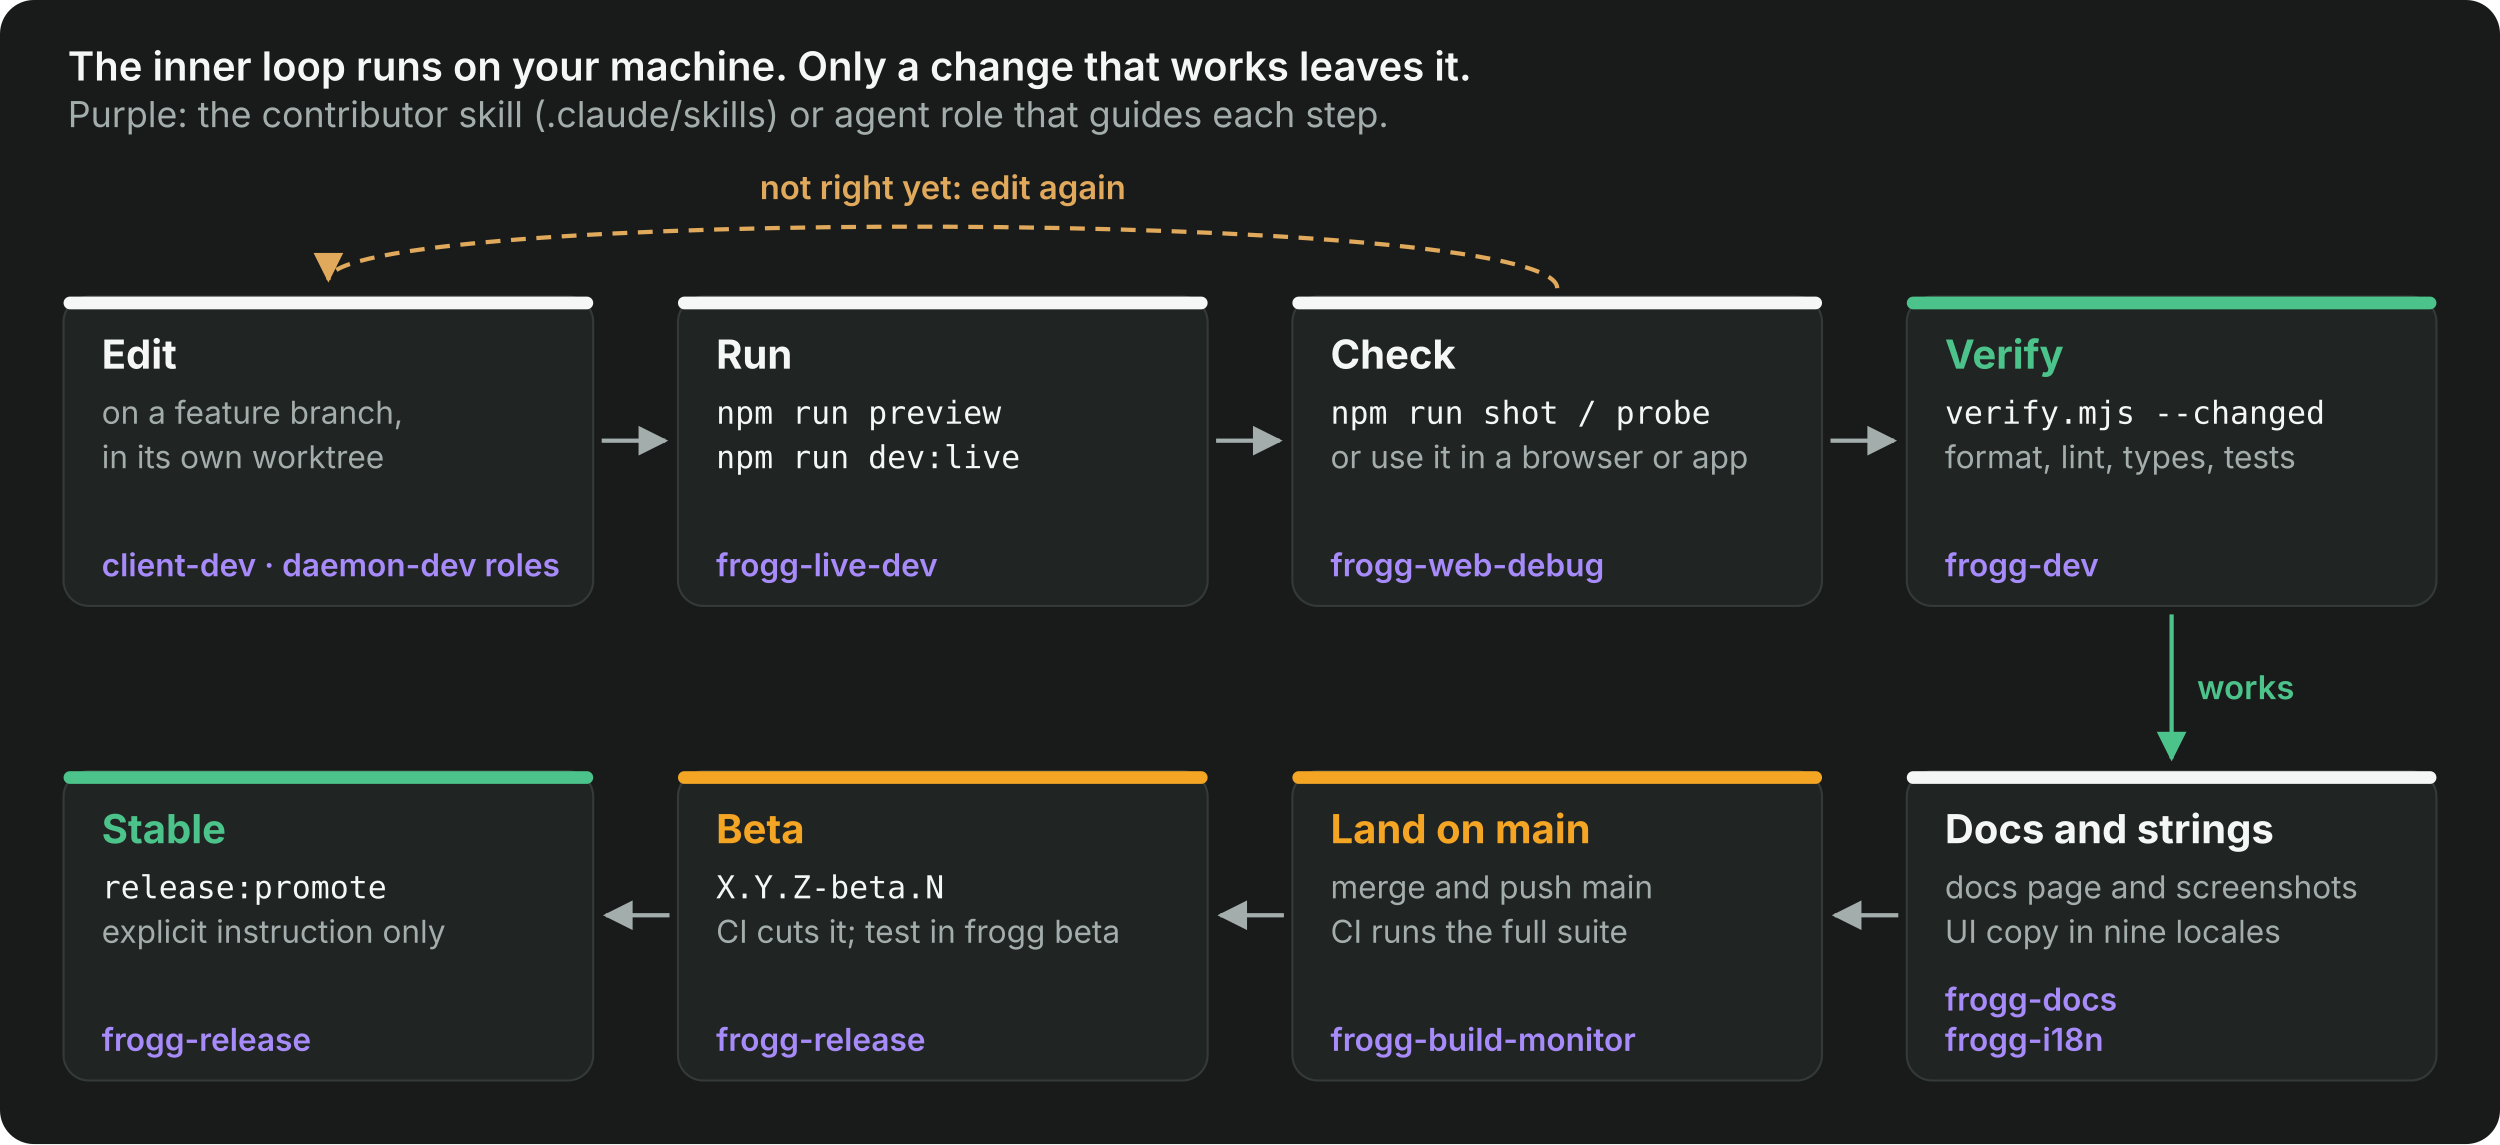
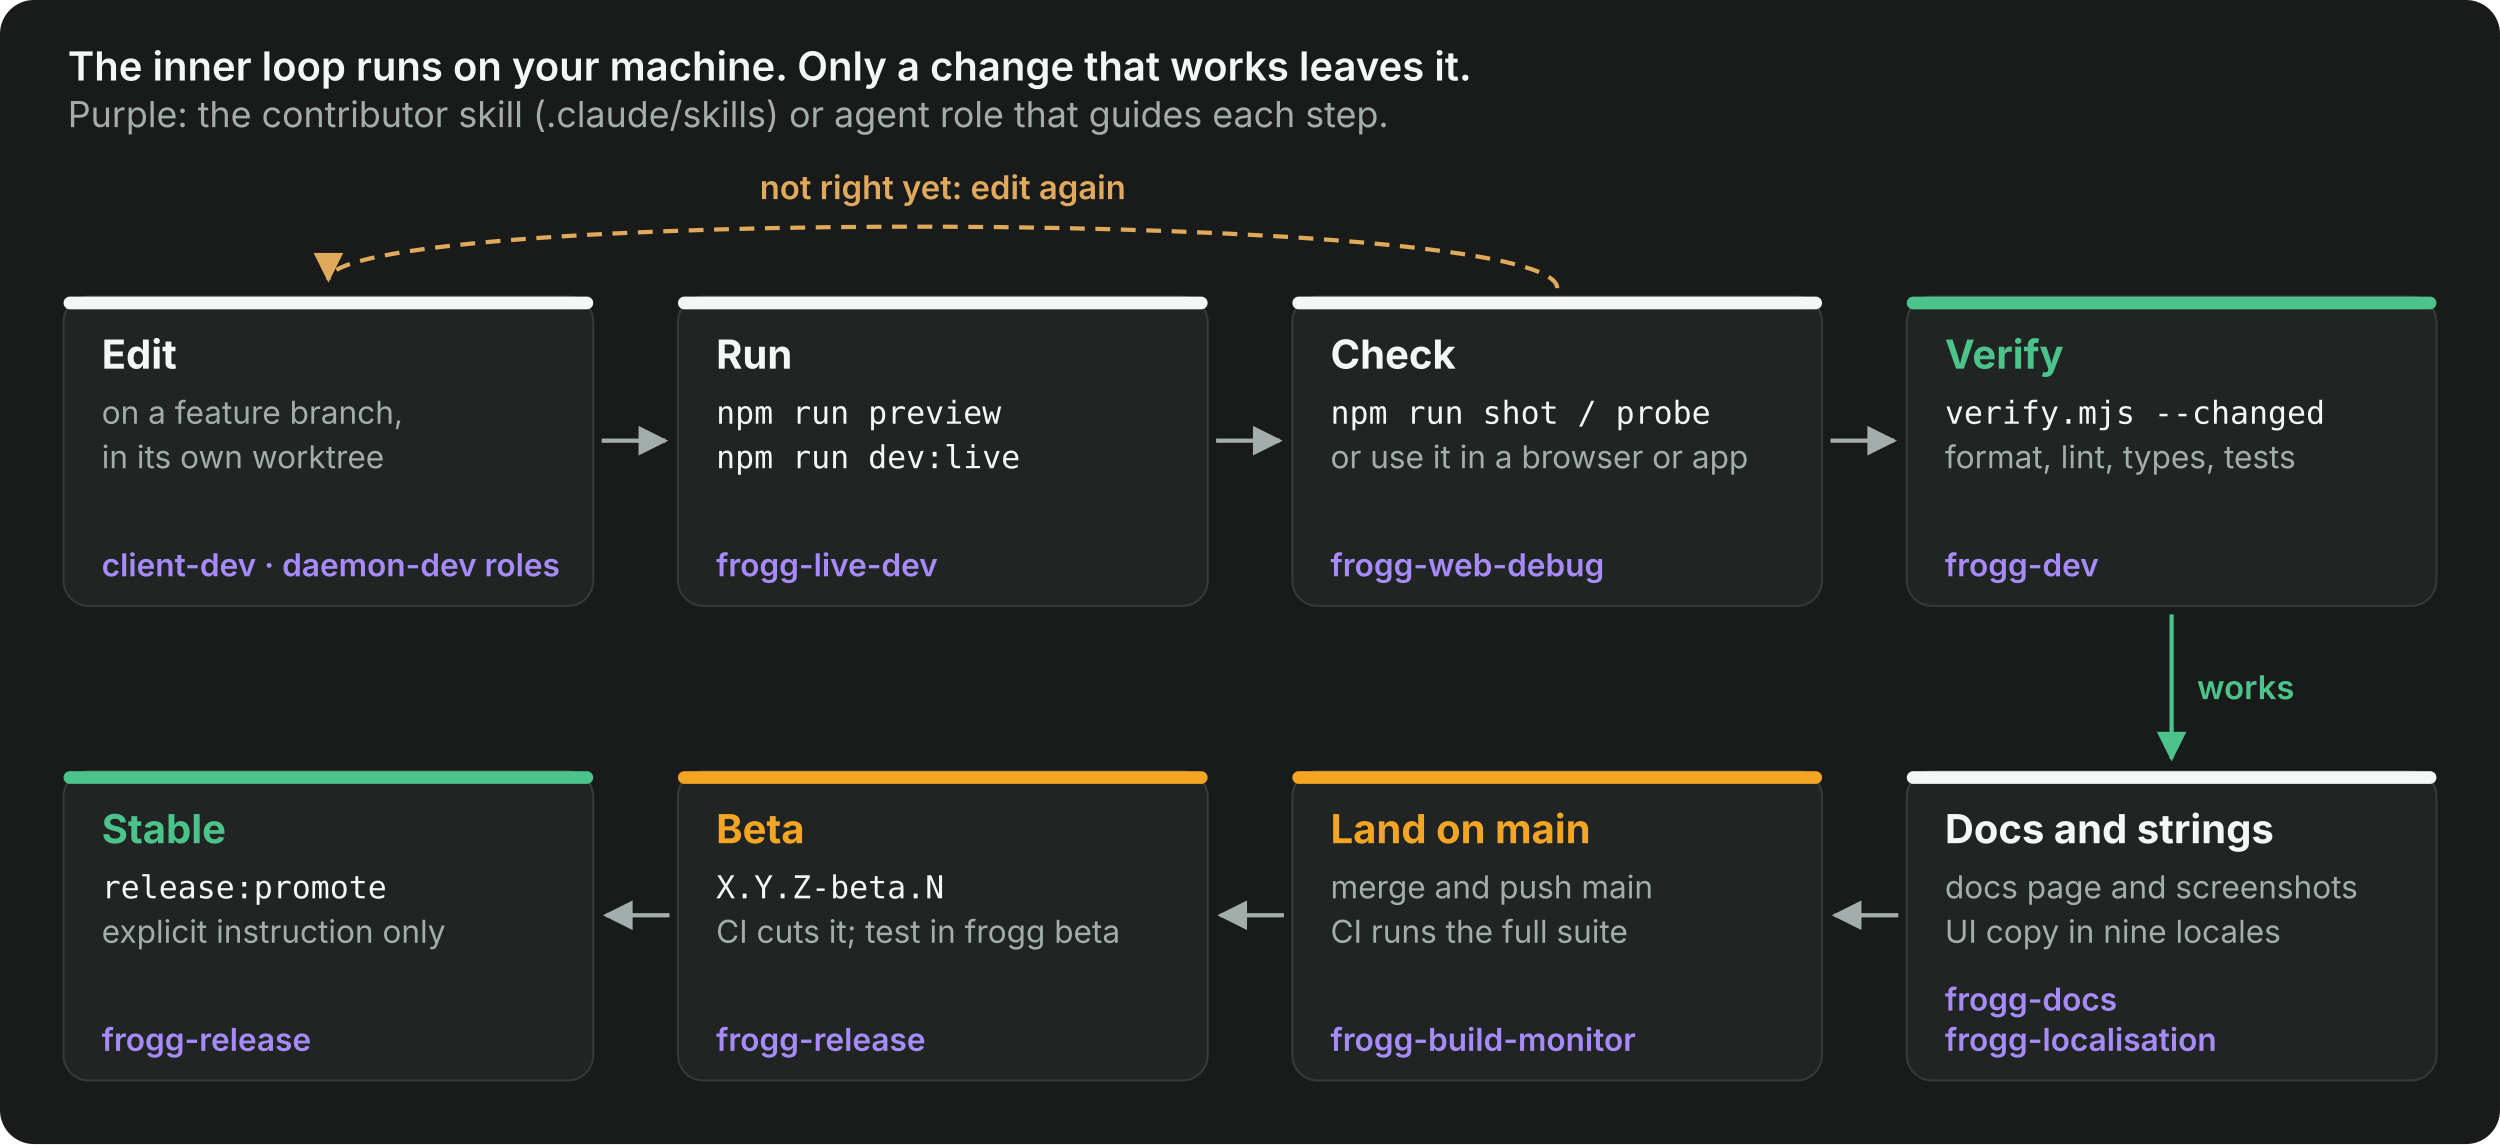
<svg xmlns="http://www.w3.org/2000/svg" width="1180" height="540" viewBox="0 0 1180 540" font-family="Inter, 'Segoe UI', system-ui, -apple-system, Helvetica, Arial, sans-serif">
  <defs>
    <marker id="arrow-stable" viewBox="0 0 10 10" refX="9" refY="5" markerWidth="7" markerHeight="7" orient="auto-start-reverse">
      <path d="M0 0L10 5L0 10z" fill="#4cc38a" />
    </marker>
    <marker id="arrow-beta" viewBox="0 0 10 10" refX="9" refY="5" markerWidth="7" markerHeight="7" orient="auto-start-reverse">
      <path d="M0 0L10 5L0 10z" fill="#f5a524" />
    </marker>
    <marker id="arrow-upstream" viewBox="0 0 10 10" refX="9" refY="5" markerWidth="7" markerHeight="7" orient="auto-start-reverse">
      <path d="M0 0L10 5L0 10z" fill="#a78bfa" />
    </marker>
    <marker id="arrow-backport" viewBox="0 0 10 10" refX="9" refY="5" markerWidth="7" markerHeight="7" orient="auto-start-reverse">
      <path d="M0 0L10 5L0 10z" fill="#e0a95b" />
    </marker>
    <marker id="arrow-muted" viewBox="0 0 10 10" refX="9" refY="5" markerWidth="7" markerHeight="7" orient="auto-start-reverse">
      <path d="M0 0L10 5L0 10z" fill="#a3adab" />
    </marker>
    <marker id="arrow-danger" viewBox="0 0 10 10" refX="9" refY="5" markerWidth="7" markerHeight="7" orient="auto-start-reverse">
      <path d="M0 0L10 5L0 10z" fill="#f87171" />
    </marker>
  </defs>
  <rect width="1180" height="540" rx="16" fill="#181b1a" />
  <text x="32" y="38" font-size="18.9" font-weight="600" fill="#f4f7f6" text-anchor="start">The inner loop runs on your machine. Only a change that works leaves it.</text>
  <text x="32" y="60" font-size="16.9" font-weight="400" fill="#a3adab" text-anchor="start">Purple: the contributor skill (.claude/skills) or agent role that guides each step.</text>
  <rect x="30" y="140" width="250" height="146" rx="12" fill="#202423" fill-opacity="1" stroke="#343a38" />
  <rect x="30" y="140" width="250" height="6" rx="3" fill="#f4f7f6" />
  <text x="48" y="174" font-size="18.9" font-weight="700" fill="#f4f7f6" text-anchor="start">Edit</text>
  <text x="48" y="200" font-size="14.9" font-weight="400" fill="#a3adab">on a feature branch,</text>
  <text x="48" y="221" font-size="14.9" font-weight="400" fill="#a3adab">in its own worktree</text>
  <text x="48" y="272" font-size="14.9" font-weight="600" fill="#a78bfa" textLength="214" lengthAdjust="spacingAndGlyphs">client-dev · daemon-dev roles</text>
  <rect x="320" y="140" width="250" height="146" rx="12" fill="#202423" fill-opacity="1" stroke="#343a38" />
  <rect x="320" y="140" width="250" height="6" rx="3" fill="#f4f7f6" />
  <text x="338" y="174" font-size="18.9" font-weight="700" fill="#f4f7f6" text-anchor="start">Run</text>
  <text x="338" y="200" font-size="14.9" font-weight="400" fill="#f4f7f6" font-family="'JetBrains Mono', 'SFMono-Regular', Menlo, Consolas, monospace">npm run preview</text>
  <text x="338" y="221" font-size="14.9" font-weight="400" fill="#f4f7f6" font-family="'JetBrains Mono', 'SFMono-Regular', Menlo, Consolas, monospace">npm run dev:live</text>
  <text x="338" y="272" font-size="14.9" font-weight="600" fill="#a78bfa">frogg-live-dev</text>
  <rect x="610" y="140" width="250" height="146" rx="12" fill="#202423" fill-opacity="1" stroke="#343a38" />
  <rect x="610" y="140" width="250" height="6" rx="3" fill="#f4f7f6" />
  <text x="628" y="174" font-size="18.9" font-weight="700" fill="#f4f7f6" text-anchor="start">Check</text>
  <text x="628" y="200" font-size="14.9" font-weight="400" fill="#f4f7f6" font-family="'JetBrains Mono', 'SFMono-Regular', Menlo, Consolas, monospace">npm run shot / probe</text>
  <text x="628" y="221" font-size="14.9" font-weight="400" fill="#a3adab" textLength="214" lengthAdjust="spacingAndGlyphs">or use it in a browser or app</text>
  <text x="628" y="272" font-size="14.9" font-weight="600" fill="#a78bfa">frogg-web-debug</text>
  <rect x="900" y="140" width="250" height="146" rx="12" fill="#202423" fill-opacity="1" stroke="#343a38" />
  <rect x="900" y="140" width="250" height="6" rx="3" fill="#4cc38a" />
  <text x="918" y="174" font-size="18.9" font-weight="700" fill="#4cc38a" text-anchor="start">Verify</text>
  <text x="918" y="200" font-size="14.9" font-weight="400" fill="#f4f7f6" font-family="'JetBrains Mono', 'SFMono-Regular', Menlo, Consolas, monospace">verify.mjs --changed</text>
  <text x="918" y="221" font-size="14.9" font-weight="400" fill="#a3adab">format, lint, types, tests</text>
  <text x="918" y="272" font-size="14.9" font-weight="600" fill="#a78bfa">frogg-dev</text>
  <rect x="900" y="364" width="250" height="146" rx="12" fill="#202423" fill-opacity="1" stroke="#343a38" />
  <rect x="900" y="364" width="250" height="6" rx="3" fill="#f4f7f6" />
  <text x="918" y="398" font-size="18.9" font-weight="700" fill="#f4f7f6" text-anchor="start">Docs and strings</text>
  <text x="918" y="424" font-size="14.9" font-weight="400" fill="#a3adab">docs page and screenshots</text>
  <text x="918" y="445" font-size="14.9" font-weight="400" fill="#a3adab">UI copy in nine locales</text>
  <text x="918" y="477" font-size="14.9" font-weight="600" fill="#a78bfa">frogg-docs</text>
-   <text x="918" y="496" font-size="14.9" font-weight="600" fill="#a78bfa">frogg-i18n</text>
+   <text x="918" y="496" font-size="14.9" font-weight="600" fill="#a78bfa">frogg-localisation</text>
  <rect x="610" y="364" width="250" height="146" rx="12" fill="#202423" fill-opacity="1" stroke="#343a38" />
  <rect x="610" y="364" width="250" height="6" rx="3" fill="#f5a524" />
  <text x="628" y="398" font-size="18.9" font-weight="700" fill="#f5a524" text-anchor="start">Land on main</text>
  <text x="628" y="424" font-size="14.9" font-weight="400" fill="#a3adab">merge and push main</text>
  <text x="628" y="445" font-size="14.9" font-weight="400" fill="#a3adab">CI runs the full suite</text>
  <text x="628" y="496" font-size="14.9" font-weight="600" fill="#a78bfa">frogg-build-monitor</text>
  <rect x="320" y="364" width="250" height="146" rx="12" fill="#202423" fill-opacity="1" stroke="#343a38" />
  <rect x="320" y="364" width="250" height="6" rx="3" fill="#f5a524" />
  <text x="338" y="398" font-size="18.9" font-weight="700" fill="#f5a524" text-anchor="start">Beta</text>
  <text x="338" y="424" font-size="14.9" font-weight="400" fill="#f4f7f6" font-family="'JetBrains Mono', 'SFMono-Regular', Menlo, Consolas, monospace">X.Y.Z-beta.N</text>
  <text x="338" y="445" font-size="14.9" font-weight="400" fill="#a3adab" textLength="214" lengthAdjust="spacingAndGlyphs">CI cuts it; test in frogg beta</text>
  <text x="338" y="496" font-size="14.9" font-weight="600" fill="#a78bfa">frogg-release</text>
  <rect x="30" y="364" width="250" height="146" rx="12" fill="#202423" fill-opacity="1" stroke="#343a38" />
  <rect x="30" y="364" width="250" height="6" rx="3" fill="#4cc38a" />
  <text x="48" y="398" font-size="18.9" font-weight="700" fill="#4cc38a" text-anchor="start">Stable</text>
  <text x="48" y="424" font-size="14.9" font-weight="400" fill="#f4f7f6" font-family="'JetBrains Mono', 'SFMono-Regular', Menlo, Consolas, monospace">release:promote</text>
  <text x="48" y="445" font-size="14.9" font-weight="400" fill="#a3adab">explicit instruction only</text>
  <text x="48" y="496" font-size="14.9" font-weight="600" fill="#a78bfa">frogg-release</text>
  <path d="M 284 208 L 314 208" fill="none" stroke="#a3adab" stroke-width="2" marker-end="url(#arrow-muted)" />
  <path d="M 574 208 L 604 208" fill="none" stroke="#a3adab" stroke-width="2" marker-end="url(#arrow-muted)" />
  <path d="M 864 208 L 894 208" fill="none" stroke="#a3adab" stroke-width="2" marker-end="url(#arrow-muted)" />
  <path d="M 1025 290 L 1025 358" fill="none" stroke="#4cc38a" stroke-width="2" marker-end="url(#arrow-stable)" />
  <path d="M 896 432 L 866 432" fill="none" stroke="#a3adab" stroke-width="2" marker-end="url(#arrow-muted)" />
  <path d="M 606 432 L 576 432" fill="none" stroke="#a3adab" stroke-width="2" marker-end="url(#arrow-muted)" />
  <path d="M 316 432 L 286 432" fill="none" stroke="#a3adab" stroke-width="2" marker-end="url(#arrow-muted)" />
  <path d="M 735 136 C 735 98, 155 98, 155 132" fill="none" stroke="#e0a95b" stroke-width="2" stroke-dasharray="7 5" marker-end="url(#arrow-backport)" />
  <text x="445" y="94" font-size="15.5" font-weight="600" fill="#e0a95b" text-anchor="middle">not right yet: edit again</text>
  <text x="1037" y="330" font-size="15.5" font-weight="600" fill="#4cc38a" text-anchor="start">works</text>
</svg>
